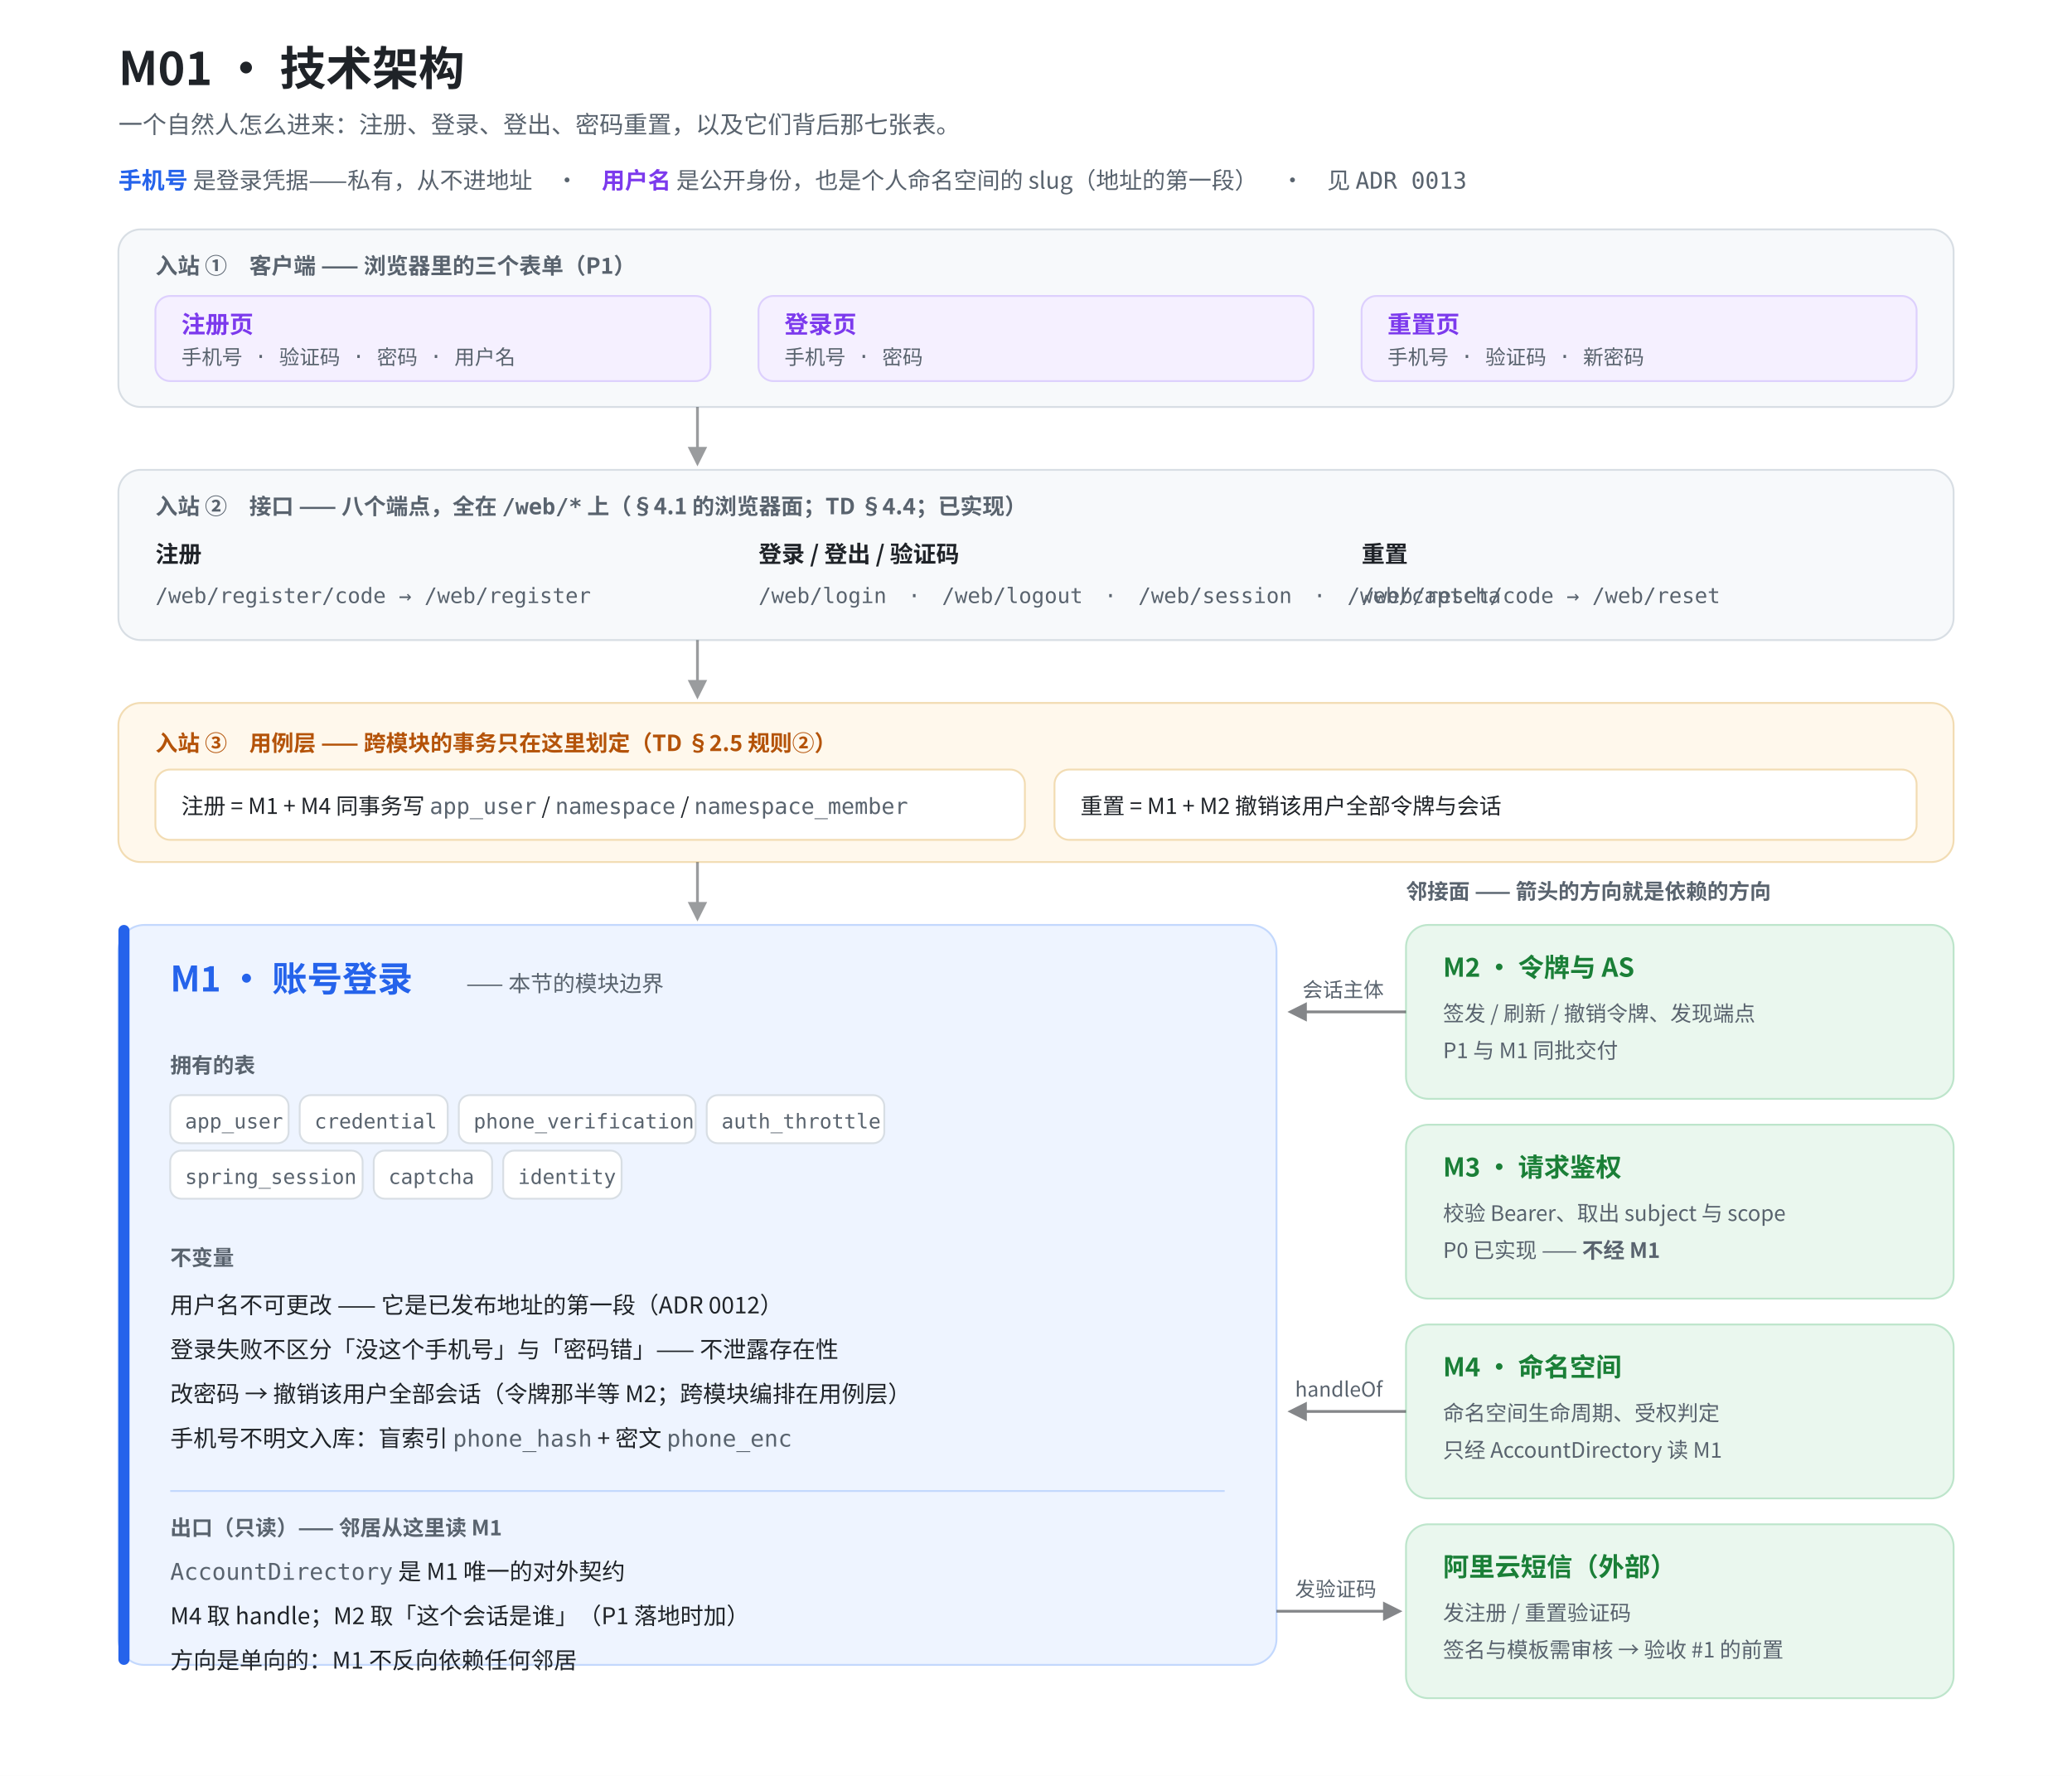
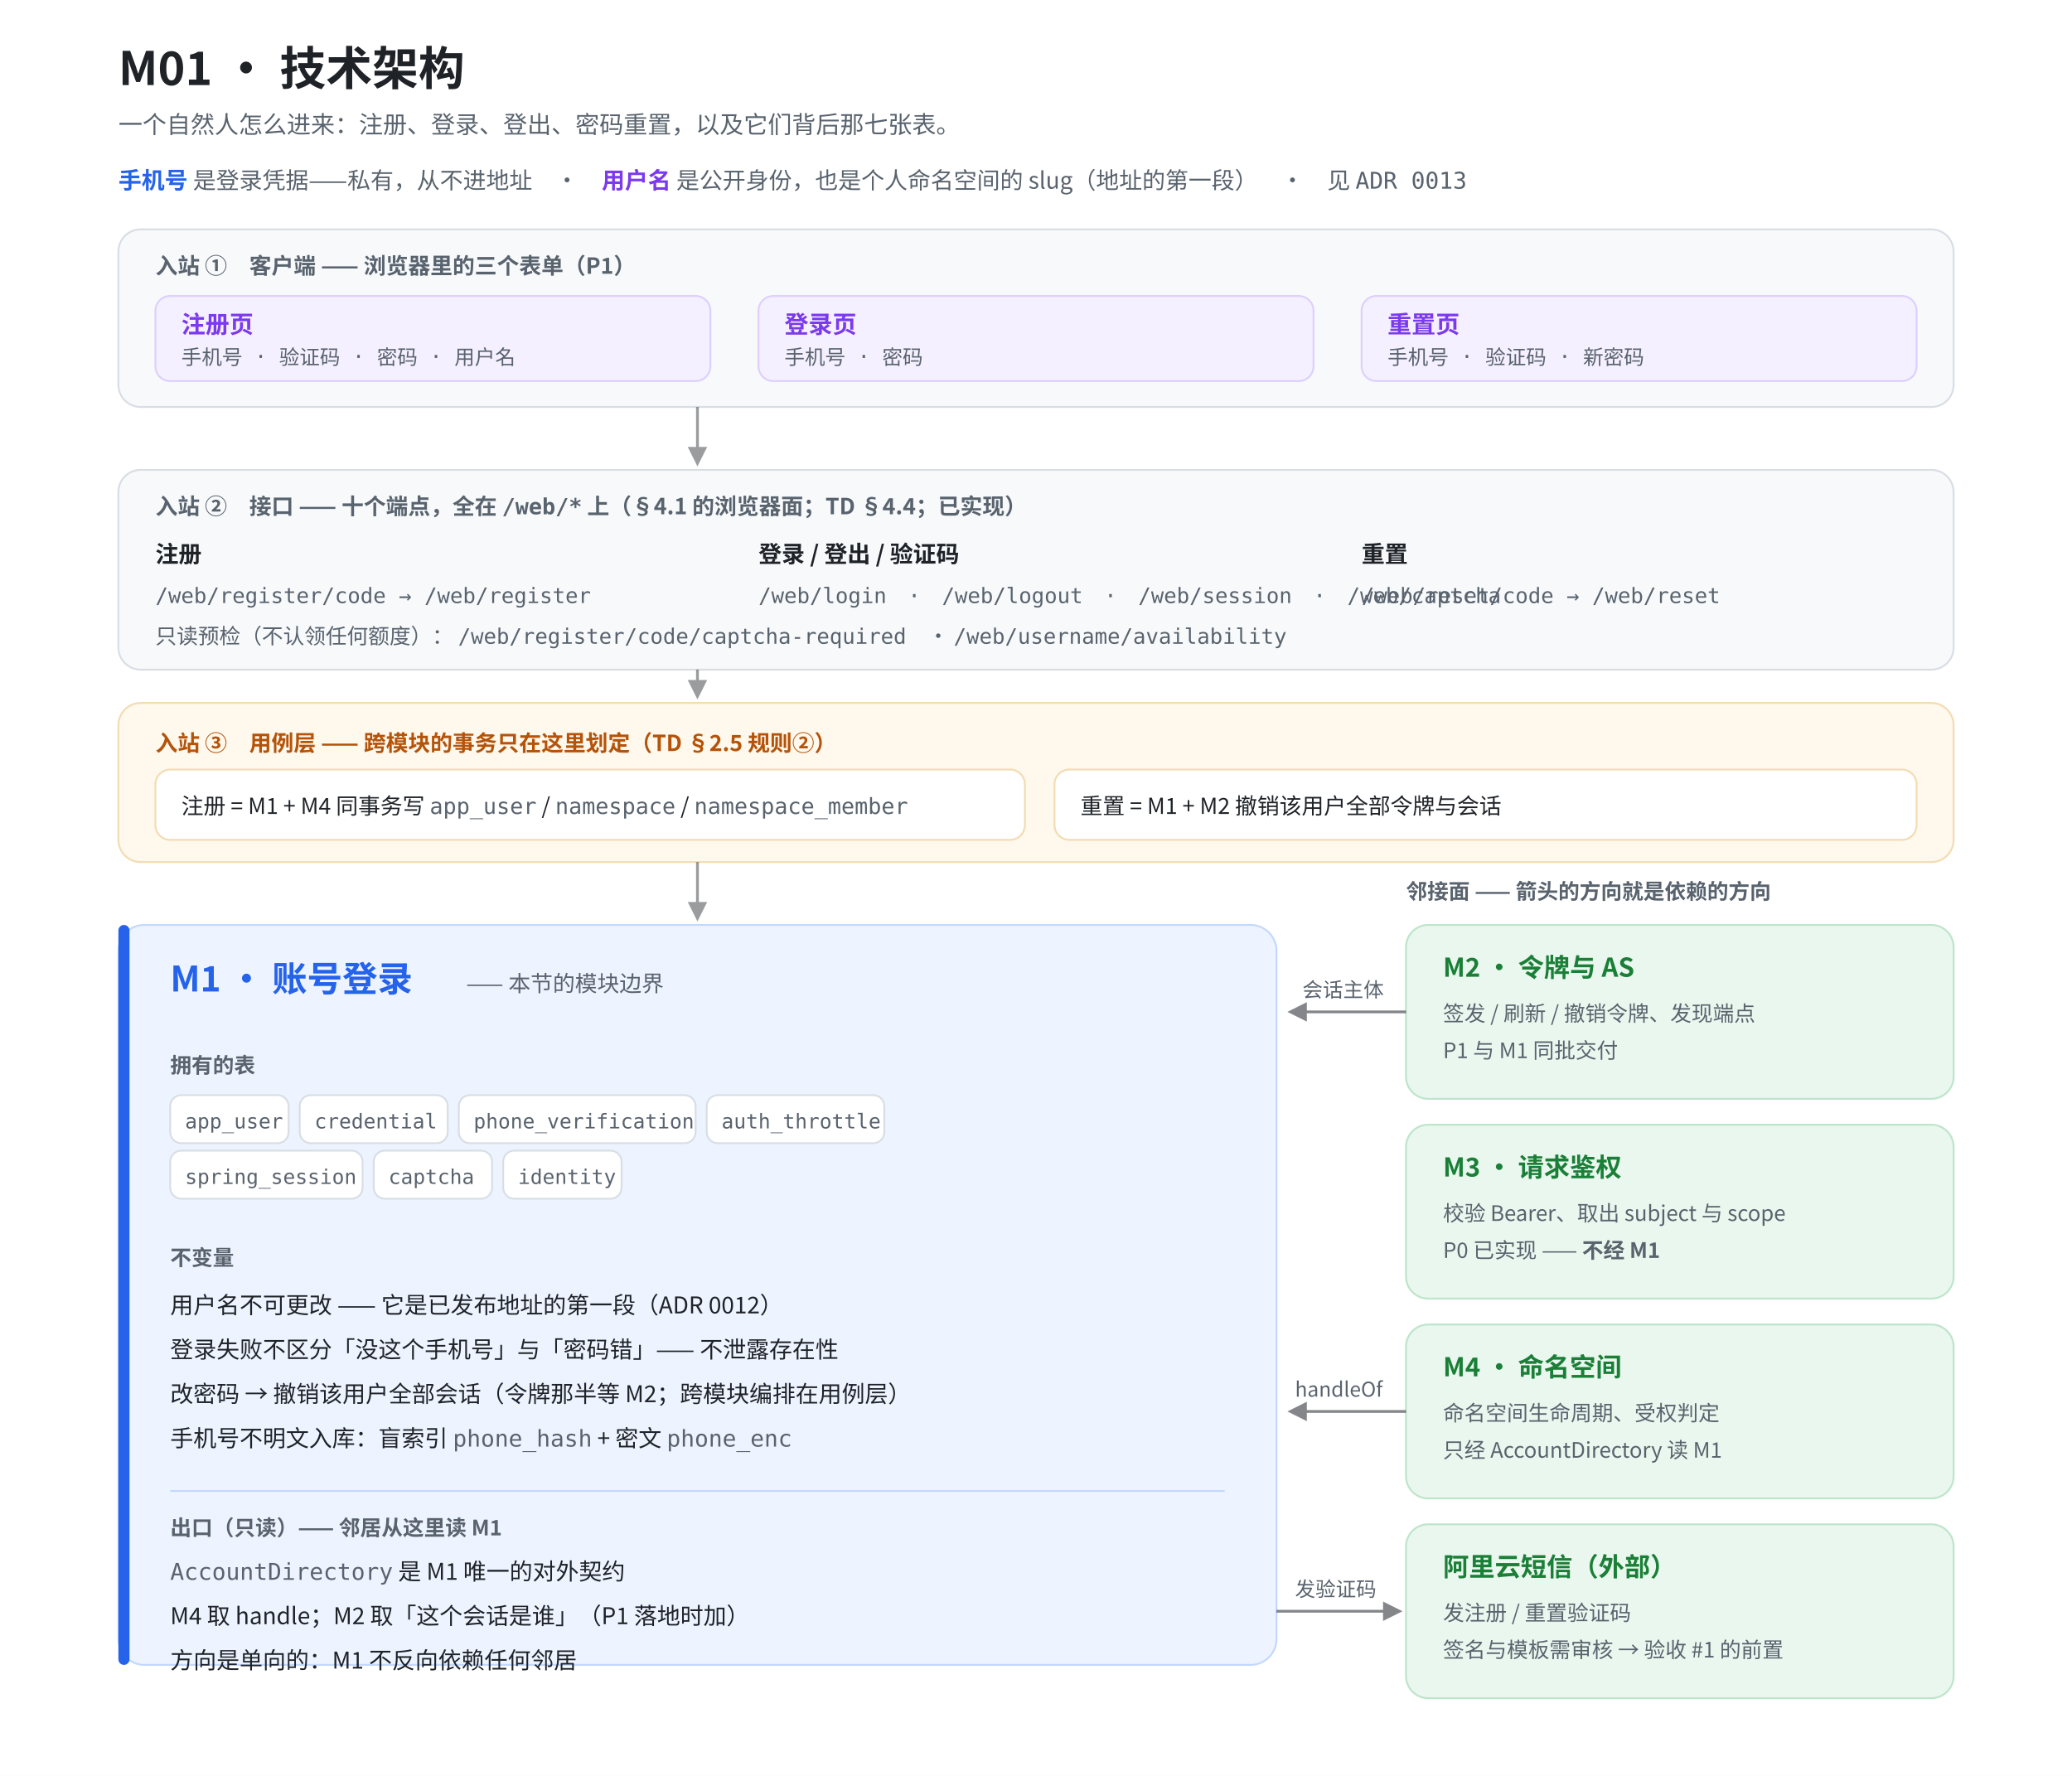
<svg xmlns="http://www.w3.org/2000/svg" width="1120" height="960" viewBox="0 0 1120 960" fill="#1f2328" color="#1f2328" font-family="-apple-system,BlinkMacSystemFont,'Segoe UI','PingFang SC','Hiragino Sans GB','Microsoft YaHei','Noto Sans CJK SC',sans-serif">
  <style>
    .mono { font-family: ui-monospace, SFMono-Regular, "SF Mono", Menlo, Consolas, monospace; }
    @media (prefers-color-scheme: dark) {
      svg { fill: #e6edf3; color: #e6edf3; }
      .bg { fill: #0d1117; }
      .pn { fill: #161b22; }
      .bd { stroke: #30363d; }
      .mu { fill: #9198a1; }
      .bt { fill: #0d1117; }
      .t1 { fill: #13233c; } .s1 { stroke: #1f3a5f; } .c1 { fill: #6ea8fe; }
      .t2 { fill: #221a3a; } .s2 { stroke: #3b2d63; } .c2 { fill: #b48cf5; }
      .t3 { fill: #33260f; } .s3 { stroke: #5c4318; } .c3 { fill: #e3a336; }
      .t4 { fill: #10291d; } .s4 { stroke: #1c4630; } .c4 { fill: #3fb950; }
    }
  </style>
  <defs>
    <marker id="m1-arrow" viewBox="0 0 10 10" refX="8" refY="5" markerWidth="7" markerHeight="7" orient="auto-start-reverse">
      <path d="M0,0 L10,5 L0,10 Z" fill="currentColor" />
    </marker>
  </defs>
  <rect class="bg" x="0" y="0" width="1120" height="960" fill="#ffffff" />
  <text x="64" y="46" font-size="25" font-weight="650">M01 · 技术架构</text>
  <text class="mu" fill="#59636e" x="64" y="72" font-size="13">一个自然人怎么进来：注册、登录、登出、密码重置，以及它们背后那七张表。</text>
  <text class="mu" fill="#59636e" x="64" y="102" font-size="12.5">
    <tspan class="c1" fill="#2563eb" font-weight="600">手机号</tspan> 是登录凭据——私有，从不进地址　·　<tspan class="c2" fill="#7c3aed" font-weight="600">用户名</tspan> 是公开身份，也是个人命名空间的 slug（地址的第一段）　·　见 <tspan class="mono" fill="#59636e">ADR 0013</tspan>
  </text>
  <rect class="pn bd" x="64" y="124" width="992" height="96" rx="12" fill="#f7f9fb" stroke="#d8dee4" />
  <text class="mu" fill="#59636e" x="84" y="148" font-size="12" font-weight="600">入站 ①　客户端 —— 浏览器里的三个表单（P1）</text>
  <rect class="t2 s2" x="84" y="160" width="300" height="46" rx="8" fill="#f5f0ff" stroke="#ddd0fd" />
  <text class="c2" fill="#7c3aed" x="98" y="180" font-size="13" font-weight="600">注册页</text>
  <text class="mono mu" fill="#59636e" x="98" y="197" font-size="11">手机号 · 验证码 · 密码 · 用户名</text>
  <rect class="t2 s2" x="410" y="160" width="300" height="46" rx="8" fill="#f5f0ff" stroke="#ddd0fd" />
  <text class="c2" fill="#7c3aed" x="424" y="180" font-size="13" font-weight="600">登录页</text>
  <text class="mono mu" fill="#59636e" x="424" y="197" font-size="11">手机号 · 密码</text>
  <rect class="t2 s2" x="736" y="160" width="300" height="46" rx="8" fill="#f5f0ff" stroke="#ddd0fd" />
  <text class="c2" fill="#7c3aed" x="750" y="180" font-size="13" font-weight="600">重置页</text>
  <text class="mono mu" fill="#59636e" x="750" y="197" font-size="11">手机号 · 验证码 · 新密码</text>
  <path d="M377 220 L377 250" fill="none" stroke="currentColor" stroke-width="1.5" opacity="0.45" marker-end="url(#m1-arrow)" />
-   <rect class="pn bd" x="64" y="254" width="992" height="92" rx="12" fill="#f7f9fb" stroke="#d8dee4" />
-   <text class="mu" fill="#59636e" x="84" y="278" font-size="12" font-weight="600">入站 ②　接口 —— 八个端点，全在 <tspan class="mono">/web/*</tspan> 上（§4.1 的浏览器面；TD §4.4；已实现）</text>
+   <rect class="pn bd" x="64" y="254" width="992" height="108" rx="12" fill="#f7f9fb" stroke="#d8dee4" />
+   <text class="mu" fill="#59636e" x="84" y="278" font-size="12" font-weight="600">入站 ②　接口 —— 十个端点，全在 <tspan class="mono">/web/*</tspan> 上（§4.1 的浏览器面；TD §4.4；已实现）</text>
  <text fill="#1f2328" x="84" y="304" font-size="12.5" font-weight="600">注册</text>
  <text class="mono mu" fill="#59636e" x="84" y="326" font-size="11.5">/web/register/code → /web/register</text>
  <text fill="#1f2328" x="410" y="304" font-size="12.5" font-weight="600">登录 / 登出 / 验证码</text>
  <text class="mono mu" fill="#59636e" x="410" y="326" font-size="11.5">/web/login　·　/web/logout　·　/web/session　·　/web/captcha</text>
  <text fill="#1f2328" x="736" y="304" font-size="12.5" font-weight="600">重置</text>
  <text class="mono mu" fill="#59636e" x="736" y="326" font-size="11.5">/web/reset/code → /web/reset</text>
-   <path d="M377 346 L377 376" fill="none" stroke="currentColor" stroke-width="1.5" opacity="0.45" marker-end="url(#m1-arrow)" />
+   <text class="mu" fill="#59636e" x="84" y="348" font-size="11.5">只读预检（不认领任何额度）：
+     <tspan class="mono">/web/register/code/captcha-required</tspan>　·
+     <tspan class="mono">/web/username/availability</tspan>
+   </text>
+   <path d="M377 362 L377 376" fill="none" stroke="currentColor" stroke-width="1.5" opacity="0.45" marker-end="url(#m1-arrow)" />
  <rect class="t3 s3" x="64" y="380" width="992" height="86" rx="12" fill="#fff8ec" stroke="#f2dcb3" />
  <text class="c3" fill="#b45309" x="84" y="406" font-size="12" font-weight="600">入站 ③　用例层 —— 跨模块的事务只在这里划定（TD §2.5 规则②）</text>
  <rect class="pn bd" x="84" y="416" width="470" height="38" rx="8" fill="#ffffff" stroke="#f2dcb3" />
  <text fill="#1f2328" x="98" y="440" font-size="12">注册 = M1 + M4 同事务写 <tspan class="mono" fill="#59636e">app_user</tspan> / <tspan class="mono" fill="#59636e">namespace</tspan> / <tspan class="mono" fill="#59636e">namespace_member</tspan>
  </text>
  <rect class="pn bd" x="570" y="416" width="466" height="38" rx="8" fill="#ffffff" stroke="#f2dcb3" />
  <text fill="#1f2328" x="584" y="440" font-size="12">重置 = M1 + M2 撤销该用户全部令牌与会话</text>
  <path d="M377 466 L377 496" fill="none" stroke="currentColor" stroke-width="1.5" opacity="0.45" marker-end="url(#m1-arrow)" />
  <rect class="t1 s1" x="64" y="500" width="626" height="400" rx="14" fill="#eef4ff" stroke="#c3d8fd" />
  <rect class="c1" x="64" y="500" width="6" height="400" rx="3" fill="#2563eb" />
  <text class="c1" fill="#2563eb" x="92" y="536" font-size="19" font-weight="650">M1 · 账号登录</text>
  <text class="mu" fill="#59636e" x="252" y="536" font-size="12">—— 本节的模块边界</text>
  <text class="mu" fill="#59636e" x="92" y="580" font-size="11.5" font-weight="600">拥有的表</text>
  <rect class="pn bd" x="92" y="592" width="64" height="26" rx="6" fill="#ffffff" stroke="#d8dee4" />
  <text class="mono mu" fill="#59636e" x="100" y="610" font-size="11">app_user</text>
  <rect class="pn bd" x="162" y="592" width="80" height="26" rx="6" fill="#ffffff" stroke="#d8dee4" />
  <text class="mono mu" fill="#59636e" x="170" y="610" font-size="11">credential</text>
  <rect class="pn bd" x="248" y="592" width="128" height="26" rx="6" fill="#ffffff" stroke="#d8dee4" />
  <text class="mono mu" fill="#59636e" x="256" y="610" font-size="11">phone_verification</text>
  <rect class="pn bd" x="382" y="592" width="96" height="26" rx="6" fill="#ffffff" stroke="#d8dee4" />
  <text class="mono mu" fill="#59636e" x="390" y="610" font-size="11">auth_throttle</text>
  <rect class="pn bd" x="92" y="622" width="104" height="26" rx="6" fill="#ffffff" stroke="#d8dee4" />
  <text class="mono mu" fill="#59636e" x="100" y="640" font-size="11">spring_session</text>
  <rect class="pn bd" x="202" y="622" width="64" height="26" rx="6" fill="#ffffff" stroke="#d8dee4" />
  <text class="mono mu" fill="#59636e" x="210" y="640" font-size="11">captcha</text>
  <rect class="pn bd" x="272" y="622" width="64" height="26" rx="6" fill="#ffffff" stroke="#d8dee4" />
  <text class="mono mu" fill="#59636e" x="280" y="640" font-size="11">identity</text>
  <text class="mu" fill="#59636e" x="92" y="684" font-size="11.5" font-weight="600">不变量</text>
  <text fill="#1f2328" x="92" y="710" font-size="12.5">用户名不可更改 —— 它是已发布地址的第一段（ADR 0012）</text>
  <text fill="#1f2328" x="92" y="734" font-size="12.5">登录失败不区分「没这个手机号」与「密码错」—— 不泄露存在性</text>
  <text fill="#1f2328" x="92" y="758" font-size="12.5">改密码 → 撤销该用户全部会话（令牌那半等 M2；跨模块编排在用例层）</text>
  <text fill="#1f2328" x="92" y="782" font-size="12.5">手机号不明文入库：盲索引 <tspan class="mono" fill="#59636e">phone_hash</tspan> + 密文 <tspan class="mono" fill="#59636e">phone_enc</tspan>
  </text>
  <line class="bd" x1="92" y1="806" x2="662" y2="806" stroke="#c3d8fd" />
  <text class="mu" fill="#59636e" x="92" y="830" font-size="11.5" font-weight="600">出口（只读）—— 邻居从这里读 M1</text>
  <text fill="#1f2328" x="92" y="854" font-size="12.5">
    <tspan class="mono" fill="#59636e">AccountDirectory</tspan> 是 M1 唯一的对外契约</text>
  <text fill="#1f2328" x="92" y="878" font-size="12.5">M4 取 handle；M2 取「这个会话是谁」（P1 落地时加）</text>
  <text fill="#1f2328" x="92" y="902" font-size="12.5">方向是单向的：M1 不反向依赖任何邻居</text>
  <text class="mu" fill="#59636e" x="760" y="486" font-size="11.5" font-weight="600">邻接面 —— 箭头的方向就是依赖的方向</text>
  <rect class="t4 s4" x="760" y="500" width="296" height="94" rx="12" fill="#eaf7ee" stroke="#bde5cb" />
  <text class="c4" fill="#1a7f37" x="780" y="528" font-size="14" font-weight="650">M2 · 令牌与 AS</text>
  <text class="mu" fill="#59636e" x="780" y="552" font-size="11.5">签发 / 刷新 / 撤销令牌、发现端点</text>
  <text class="mu" fill="#59636e" x="780" y="572" font-size="11.5">P1 与 M1 同批交付</text>
  <rect class="t4 s4" x="760" y="608" width="296" height="94" rx="12" fill="#eaf7ee" stroke="#bde5cb" />
  <text class="c4" fill="#1a7f37" x="780" y="636" font-size="14" font-weight="650">M3 · 请求鉴权</text>
  <text class="mu" fill="#59636e" x="780" y="660" font-size="11.5">校验 Bearer、取出 subject 与 scope</text>
  <text class="mu" fill="#59636e" x="780" y="680" font-size="11.5">P0 已实现 —— <tspan font-weight="600">不经 M1</tspan>
  </text>
  <rect class="t4 s4" x="760" y="716" width="296" height="94" rx="12" fill="#eaf7ee" stroke="#bde5cb" />
  <text class="c4" fill="#1a7f37" x="780" y="744" font-size="14" font-weight="650">M4 · 命名空间</text>
  <text class="mu" fill="#59636e" x="780" y="768" font-size="11.5">命名空间生命周期、受权判定</text>
  <text class="mu" fill="#59636e" x="780" y="788" font-size="11.5">只经 AccountDirectory 读 M1</text>
  <rect class="t4 s4" x="760" y="824" width="296" height="94" rx="12" fill="#eaf7ee" stroke="#bde5cb" />
  <text class="c4" fill="#1a7f37" x="780" y="852" font-size="14" font-weight="650">阿里云短信（外部）</text>
  <text class="mu" fill="#59636e" x="780" y="876" font-size="11.5">发注册 / 重置验证码</text>
  <text class="mu" fill="#59636e" x="780" y="896" font-size="11.5">签名与模板需审核 → 验收 #1 的前置</text>
  <path d="M760 547 L698 547" fill="none" stroke="currentColor" stroke-width="1.5" opacity="0.55" marker-end="url(#m1-arrow)" />
  <text class="mu" fill="#59636e" x="704" y="539" font-size="11">会话主体</text>
  <path d="M760 763 L698 763" fill="none" stroke="currentColor" stroke-width="1.5" opacity="0.55" marker-end="url(#m1-arrow)" />
  <text class="mu" fill="#59636e" x="700" y="755" font-size="11">handleOf</text>
  <path d="M690 871 L756 871" fill="none" stroke="currentColor" stroke-width="1.5" opacity="0.55" marker-end="url(#m1-arrow)" />
  <text class="mu" fill="#59636e" x="700" y="863" font-size="11">发验证码</text>
</svg>
